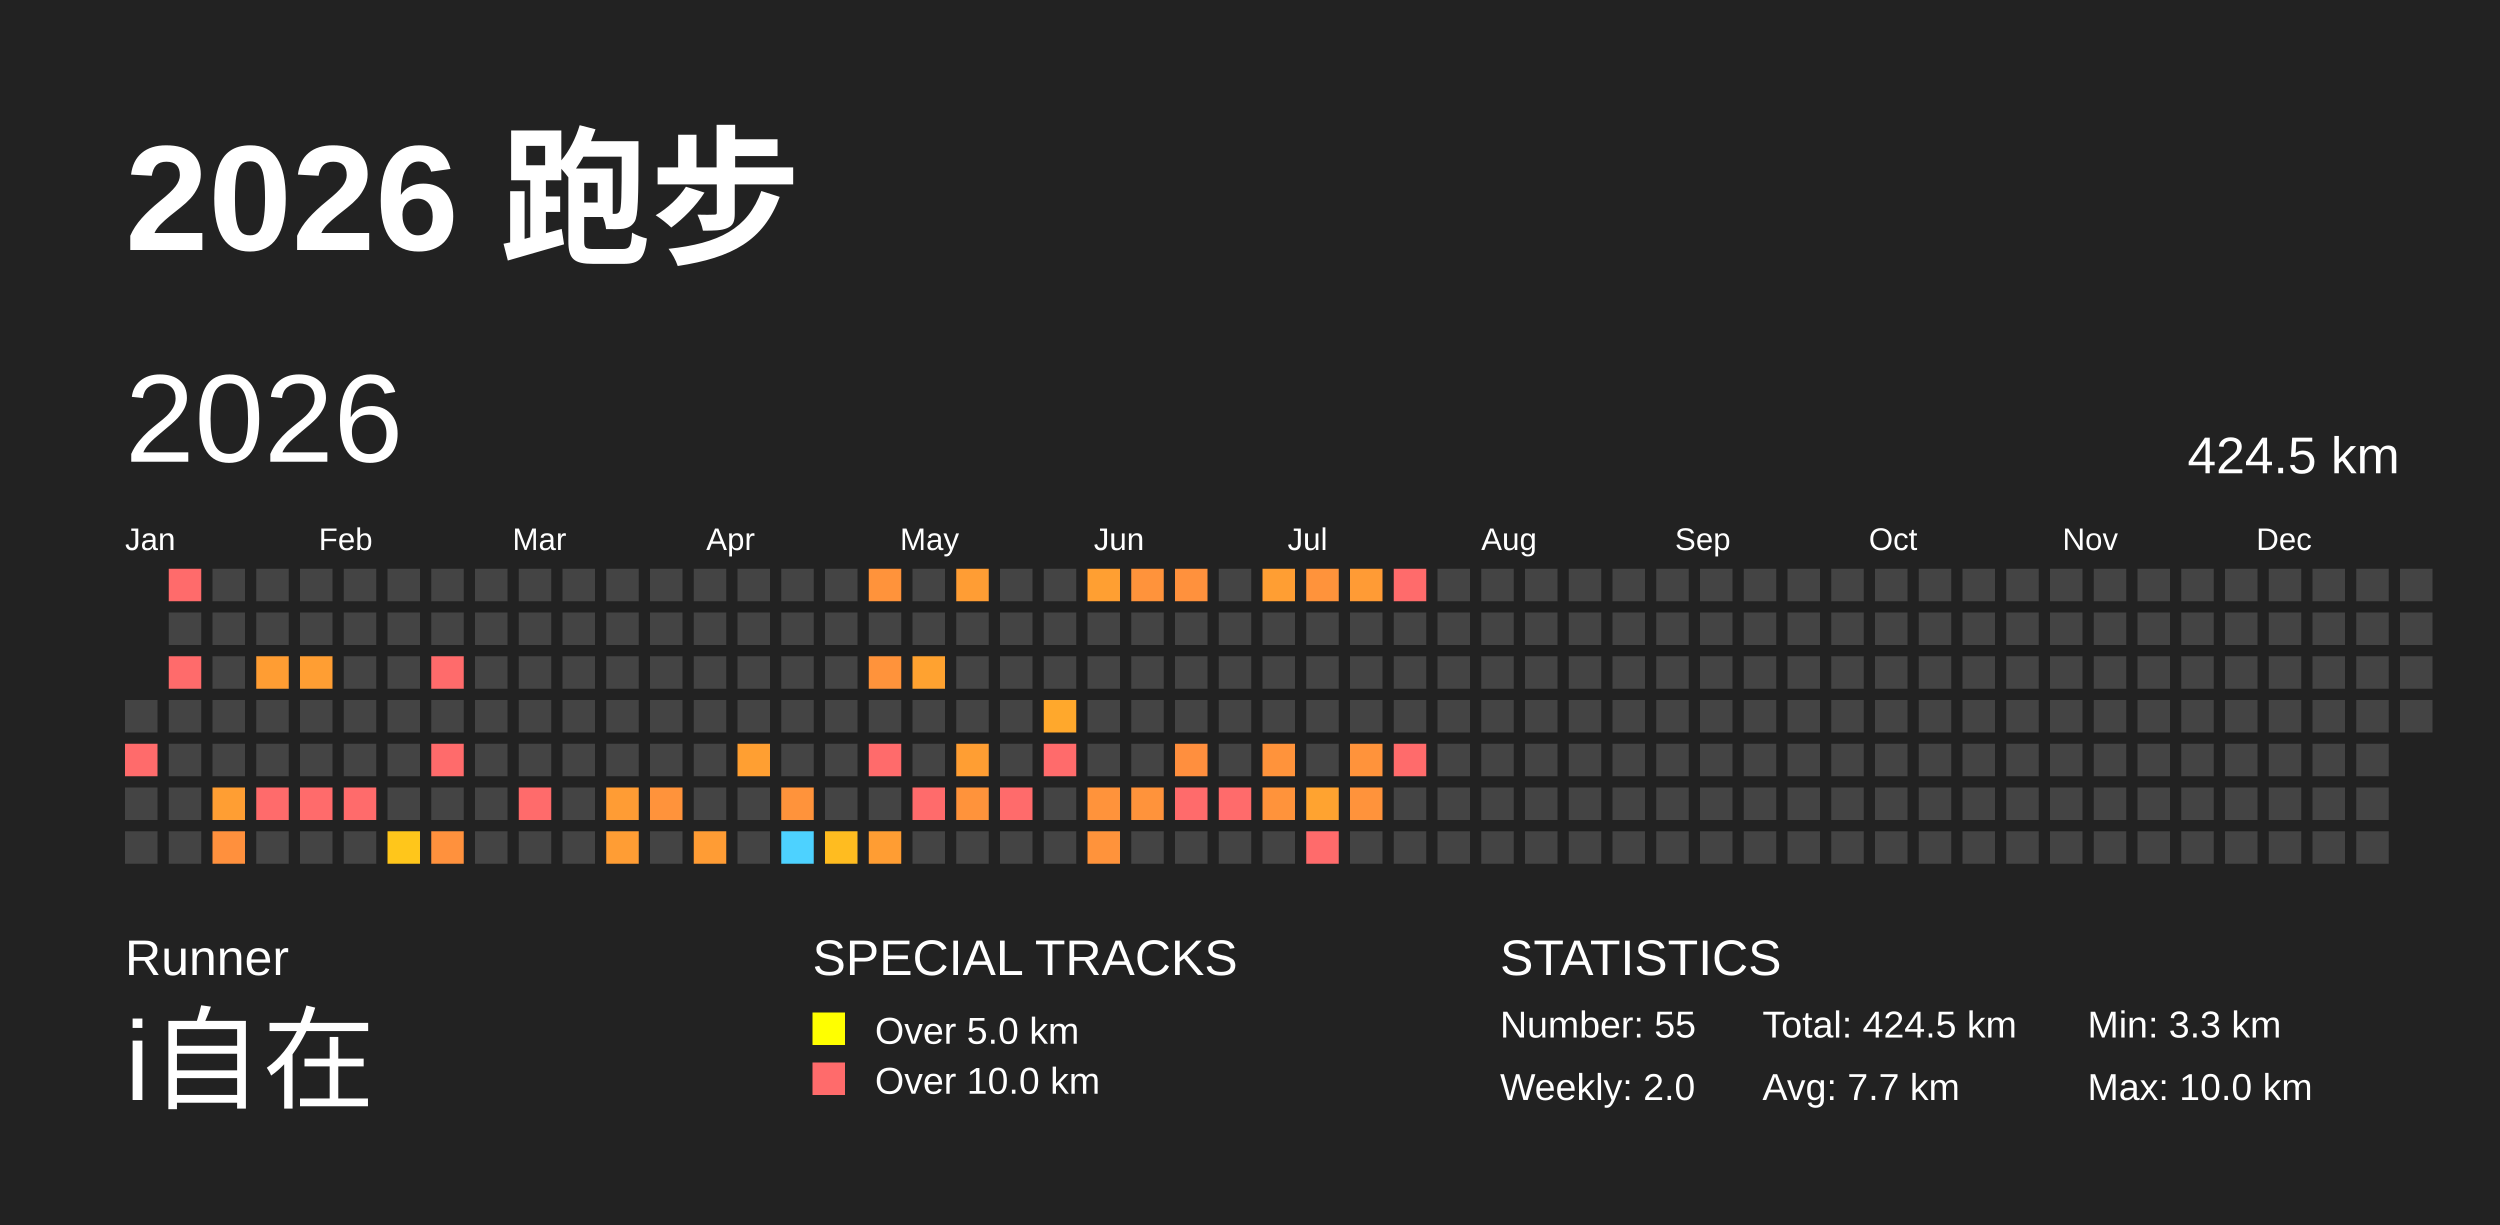
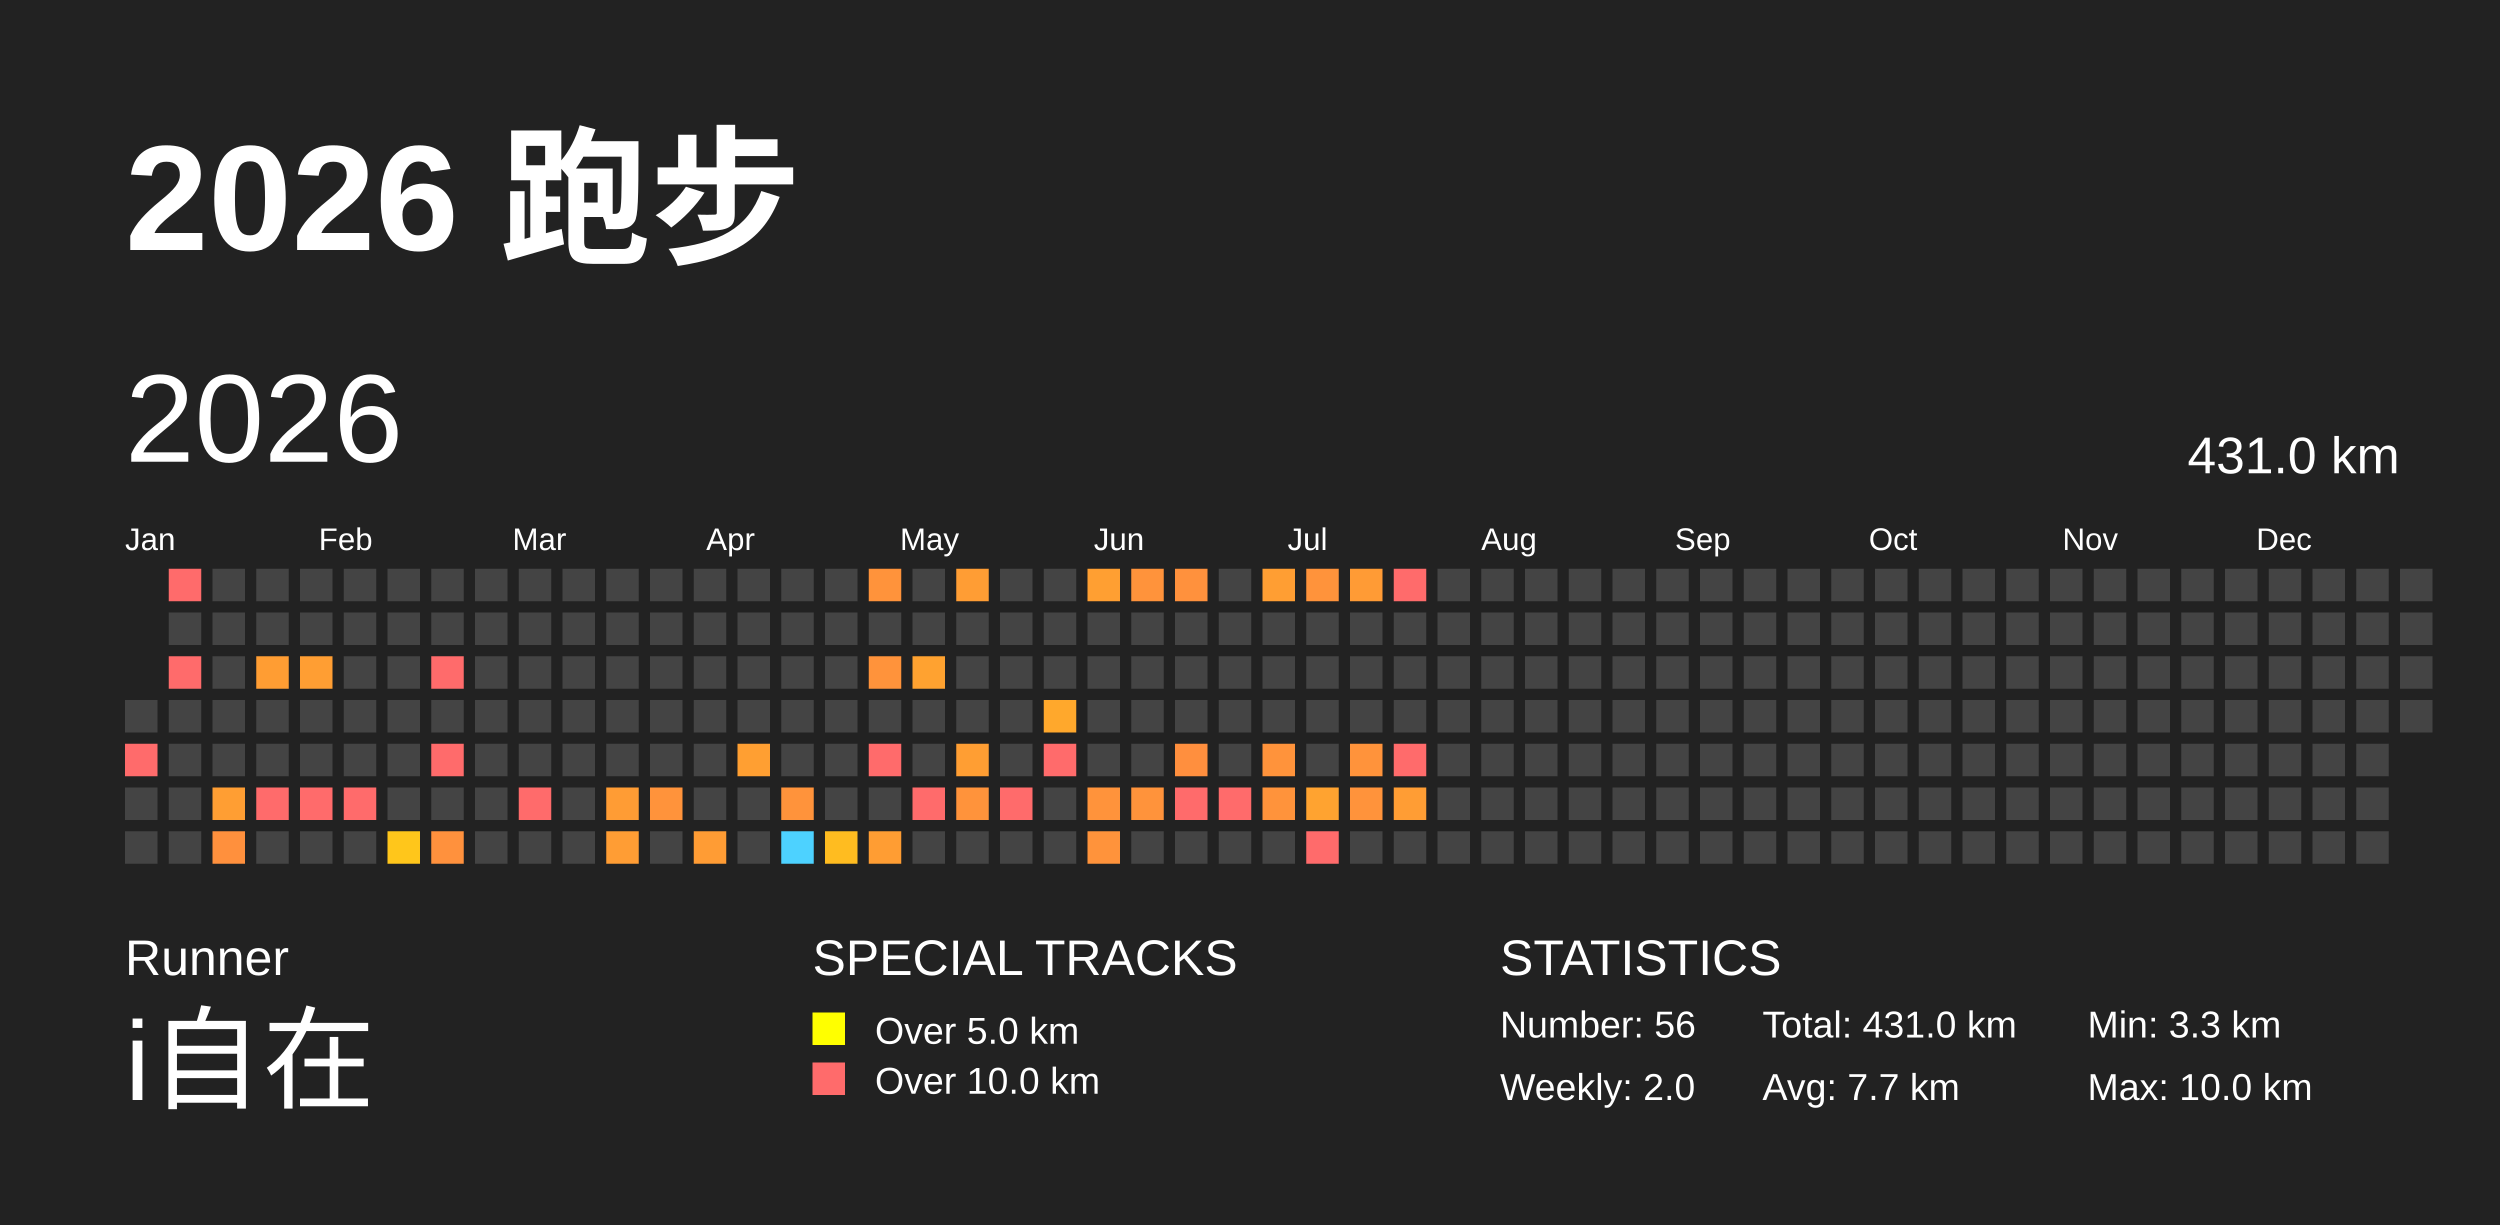
<svg xmlns="http://www.w3.org/2000/svg" baseProfile="full" height="98mm" version="1.1" viewBox="0,0,200,98" width="200mm">
  <defs />
  <rect fill="#222222" height="98" width="200" x="0" y="0" />
  <text fill="#FFFFFF" style="font-size:12px; font-family:Arial; font-weight:bold;" x="10" y="20">2026 跑步</text>
  <text fill="#FFFFFF" style="font-size:4px; font-family:Arial" x="10" y="78">Runner</text>
  <text fill="#FFFFFF" style="font-size:9px; font-family:Arial" x="10" y="88">i自在</text>
  <text fill="#FFFFFF" style="font-size:4px; font-family:Arial" x="65" y="78">SPECIAL TRACKS</text>
  <rect fill="#FFFF00" height="2.6" width="2.6" x="65" y="81" />
  <text fill="#FFFFFF" style="font-size:3px; font-family:Arial" x="70" y="83.5">Over 5.0 km</text>
  <rect fill="#FF6B6B" height="2.6" width="2.6" x="65" y="85" />
  <text fill="#FFFFFF" style="font-size:3px; font-family:Arial" x="70" y="87.5">Over 10.0 km</text>
  <text fill="#FFFFFF" style="font-size:4px; font-family:Arial" x="120" y="78">STATISTICS</text>
-   <text fill="#FFFFFF" style="font-size:3px; font-family:Arial" x="120" y="83">Number: 55</text>
+   <text fill="#FFFFFF" style="font-size:3px; font-family:Arial" x="120" y="83">Number: 56</text>
  <text fill="#FFFFFF" style="font-size:3px; font-family:Arial" x="120" y="88">Weekly: 2.0</text>
-   <text fill="#FFFFFF" style="font-size:3px; font-family:Arial" x="141" y="83">Total: 424.5 km</text>
+   <text fill="#FFFFFF" style="font-size:3px; font-family:Arial" x="141" y="83">Total: 431.0 km</text>
  <text fill="#FFFFFF" style="font-size:3px; font-family:Arial" x="141" y="88">Avg: 7.7 km</text>
  <text fill="#FFFFFF" style="font-size:3px; font-family:Arial" x="167" y="83">Min: 3.3 km</text>
  <text fill="#FFFFFF" style="font-size:3px; font-family:Arial" x="167" y="88">Max: 10.0 km</text>
  <text dominant-baseline="hanging" fill="#FFFFFF" style="font-size:10.0px; font-family:Arial;" x="10" y="30">2026</text>
-   <text dominant-baseline="hanging" fill="#FFFFFF" style="font-size:4.125px; font-family:Arial;" x="175" y="35">424.5 km</text>
+   <text dominant-baseline="hanging" fill="#FFFFFF" style="font-size:4.125px; font-family:Arial;" x="175" y="35">431.0 km</text>
  <text fill="#FFFFFF" style="font-size:2.5px; font-family:Arial" x="10.0" y="44">Jan</text>
  <text fill="#FFFFFF" style="font-size:2.5px; font-family:Arial" x="25.5" y="44">Feb</text>
  <text fill="#FFFFFF" style="font-size:2.5px; font-family:Arial" x="41.0" y="44">Mar</text>
  <text fill="#FFFFFF" style="font-size:2.5px; font-family:Arial" x="56.5" y="44">Apr</text>
  <text fill="#FFFFFF" style="font-size:2.5px; font-family:Arial" x="72.0" y="44">May</text>
  <text fill="#FFFFFF" style="font-size:2.5px; font-family:Arial" x="87.5" y="44">Jun</text>
  <text fill="#FFFFFF" style="font-size:2.5px; font-family:Arial" x="103.0" y="44">Jul</text>
  <text fill="#FFFFFF" style="font-size:2.5px; font-family:Arial" x="118.5" y="44">Aug</text>
  <text fill="#FFFFFF" style="font-size:2.5px; font-family:Arial" x="134.0" y="44">Sep</text>
  <text fill="#FFFFFF" style="font-size:2.5px; font-family:Arial" x="149.5" y="44">Oct</text>
  <text fill="#FFFFFF" style="font-size:2.5px; font-family:Arial" x="165.0" y="44">Nov</text>
  <text fill="#FFFFFF" style="font-size:2.5px; font-family:Arial" x="180.5" y="44">Dec</text>
  <rect fill="#444444" height="2.6" width="2.6" x="10.0" y="56.0" />
  <rect fill="#FF6B6B" height="2.6" width="2.6" x="10.0" y="59.5" />
  <rect fill="#444444" height="2.6" width="2.6" x="10.0" y="63.0" />
  <rect fill="#444444" height="2.6" width="2.6" x="10.0" y="66.5" />
  <rect fill="#FF6B6B" height="2.6" width="2.6" x="13.5" y="45.5" />
  <rect fill="#444444" height="2.6" width="2.6" x="13.5" y="49.0" />
  <rect fill="#FF6B6B" height="2.6" width="2.6" x="13.5" y="52.5" />
  <rect fill="#444444" height="2.6" width="2.6" x="13.5" y="56.0" />
  <rect fill="#444444" height="2.6" width="2.6" x="13.5" y="59.5" />
  <rect fill="#444444" height="2.6" width="2.6" x="13.5" y="63.0" />
  <rect fill="#444444" height="2.6" width="2.6" x="13.5" y="66.5" />
  <rect fill="#444444" height="2.6" width="2.6" x="17.0" y="45.5" />
  <rect fill="#444444" height="2.6" width="2.6" x="17.0" y="49.0" />
  <rect fill="#444444" height="2.6" width="2.6" x="17.0" y="52.5" />
  <rect fill="#444444" height="2.6" width="2.6" x="17.0" y="56.0" />
  <rect fill="#444444" height="2.6" width="2.6" x="17.0" y="59.5" />
  <rect fill="#ff9e33" height="2.6" width="2.6" x="17.0" y="63.0" />
  <rect fill="#ff903d" height="2.6" width="2.6" x="17.0" y="66.5" />
  <rect fill="#444444" height="2.6" width="2.6" x="20.5" y="45.5" />
  <rect fill="#444444" height="2.6" width="2.6" x="20.5" y="49.0" />
  <rect fill="#ff9d33" height="2.6" width="2.6" x="20.5" y="52.5" />
  <rect fill="#444444" height="2.6" width="2.6" x="20.5" y="56.0" />
  <rect fill="#444444" height="2.6" width="2.6" x="20.5" y="59.5" />
  <rect fill="#FF6B6B" height="2.6" width="2.6" x="20.5" y="63.0" />
  <rect fill="#444444" height="2.6" width="2.6" x="20.5" y="66.5" />
  <rect fill="#444444" height="2.6" width="2.6" x="24.0" y="45.5" />
  <rect fill="#444444" height="2.6" width="2.6" x="24.0" y="49.0" />
  <rect fill="#ff9e33" height="2.6" width="2.6" x="24.0" y="52.5" />
  <rect fill="#444444" height="2.6" width="2.6" x="24.0" y="56.0" />
  <rect fill="#444444" height="2.6" width="2.6" x="24.0" y="59.5" />
  <rect fill="#FF6B6B" height="2.6" width="2.6" x="24.0" y="63.0" />
  <rect fill="#444444" height="2.6" width="2.6" x="24.0" y="66.5" />
  <rect fill="#444444" height="2.6" width="2.6" x="27.5" y="45.5" />
  <rect fill="#444444" height="2.6" width="2.6" x="27.5" y="49.0" />
  <rect fill="#444444" height="2.6" width="2.6" x="27.5" y="52.5" />
  <rect fill="#444444" height="2.6" width="2.6" x="27.5" y="56.0" />
  <rect fill="#444444" height="2.6" width="2.6" x="27.5" y="59.5" />
  <rect fill="#FF6B6B" height="2.6" width="2.6" x="27.5" y="63.0" />
  <rect fill="#444444" height="2.6" width="2.6" x="27.5" y="66.5" />
  <rect fill="#444444" height="2.6" width="2.6" x="31.0" y="45.5" />
  <rect fill="#444444" height="2.6" width="2.6" x="31.0" y="49.0" />
  <rect fill="#444444" height="2.6" width="2.6" x="31.0" y="52.5" />
  <rect fill="#444444" height="2.6" width="2.6" x="31.0" y="56.0" />
  <rect fill="#444444" height="2.6" width="2.6" x="31.0" y="59.5" />
  <rect fill="#444444" height="2.6" width="2.6" x="31.0" y="63.0" />
  <rect fill="#ffc61b" height="2.6" width="2.6" x="31.0" y="66.5" />
  <rect fill="#444444" height="2.6" width="2.6" x="34.5" y="45.5" />
  <rect fill="#444444" height="2.6" width="2.6" x="34.5" y="49.0" />
  <rect fill="#FF6B6B" height="2.6" width="2.6" x="34.5" y="52.5" />
  <rect fill="#444444" height="2.6" width="2.6" x="34.5" y="56.0" />
  <rect fill="#FF6B6B" height="2.6" width="2.6" x="34.5" y="59.5" />
  <rect fill="#444444" height="2.6" width="2.6" x="34.5" y="63.0" />
  <rect fill="#ff913d" height="2.6" width="2.6" x="34.5" y="66.5" />
  <rect fill="#444444" height="2.6" width="2.6" x="38.0" y="45.5" />
  <rect fill="#444444" height="2.6" width="2.6" x="38.0" y="49.0" />
  <rect fill="#444444" height="2.6" width="2.6" x="38.0" y="52.5" />
  <rect fill="#444444" height="2.6" width="2.6" x="38.0" y="56.0" />
  <rect fill="#444444" height="2.6" width="2.6" x="38.0" y="59.5" />
  <rect fill="#444444" height="2.6" width="2.6" x="38.0" y="63.0" />
  <rect fill="#444444" height="2.6" width="2.6" x="38.0" y="66.5" />
  <rect fill="#444444" height="2.6" width="2.6" x="41.5" y="45.5" />
  <rect fill="#444444" height="2.6" width="2.6" x="41.5" y="49.0" />
  <rect fill="#444444" height="2.6" width="2.6" x="41.5" y="52.5" />
  <rect fill="#444444" height="2.6" width="2.6" x="41.5" y="56.0" />
  <rect fill="#444444" height="2.6" width="2.6" x="41.5" y="59.5" />
  <rect fill="#FF6B6B" height="2.6" width="2.6" x="41.5" y="63.0" />
  <rect fill="#444444" height="2.6" width="2.6" x="41.5" y="66.5" />
  <rect fill="#444444" height="2.6" width="2.6" x="45.0" y="45.5" />
  <rect fill="#444444" height="2.6" width="2.6" x="45.0" y="49.0" />
  <rect fill="#444444" height="2.6" width="2.6" x="45.0" y="52.5" />
  <rect fill="#444444" height="2.6" width="2.6" x="45.0" y="56.0" />
  <rect fill="#444444" height="2.6" width="2.6" x="45.0" y="59.5" />
  <rect fill="#444444" height="2.6" width="2.6" x="45.0" y="63.0" />
  <rect fill="#444444" height="2.6" width="2.6" x="45.0" y="66.5" />
  <rect fill="#444444" height="2.6" width="2.6" x="48.5" y="45.5" />
  <rect fill="#444444" height="2.6" width="2.6" x="48.5" y="49.0" />
  <rect fill="#444444" height="2.6" width="2.6" x="48.5" y="52.5" />
  <rect fill="#444444" height="2.6" width="2.6" x="48.5" y="56.0" />
  <rect fill="#444444" height="2.6" width="2.6" x="48.5" y="59.5" />
  <rect fill="#ff9c34" height="2.6" width="2.6" x="48.5" y="63.0" />
  <rect fill="#ff9d34" height="2.6" width="2.6" x="48.5" y="66.5" />
  <rect fill="#444444" height="2.6" width="2.6" x="52.0" y="45.5" />
  <rect fill="#444444" height="2.6" width="2.6" x="52.0" y="49.0" />
  <rect fill="#444444" height="2.6" width="2.6" x="52.0" y="52.5" />
  <rect fill="#444444" height="2.6" width="2.6" x="52.0" y="56.0" />
  <rect fill="#444444" height="2.6" width="2.6" x="52.0" y="59.5" />
  <rect fill="#ff933b" height="2.6" width="2.6" x="52.0" y="63.0" />
  <rect fill="#444444" height="2.6" width="2.6" x="52.0" y="66.5" />
  <rect fill="#444444" height="2.6" width="2.6" x="55.5" y="45.5" />
  <rect fill="#444444" height="2.6" width="2.6" x="55.5" y="49.0" />
  <rect fill="#444444" height="2.6" width="2.6" x="55.5" y="52.5" />
  <rect fill="#444444" height="2.6" width="2.6" x="55.5" y="56.0" />
  <rect fill="#444444" height="2.6" width="2.6" x="55.5" y="59.5" />
  <rect fill="#444444" height="2.6" width="2.6" x="55.5" y="63.0" />
  <rect fill="#ff9c34" height="2.6" width="2.6" x="55.5" y="66.5" />
  <rect fill="#444444" height="2.6" width="2.6" x="59.0" y="45.5" />
  <rect fill="#444444" height="2.6" width="2.6" x="59.0" y="49.0" />
  <rect fill="#444444" height="2.6" width="2.6" x="59.0" y="52.5" />
  <rect fill="#444444" height="2.6" width="2.6" x="59.0" y="56.0" />
  <rect fill="#ff9f32" height="2.6" width="2.6" x="59.0" y="59.5" />
  <rect fill="#444444" height="2.6" width="2.6" x="59.0" y="63.0" />
  <rect fill="#444444" height="2.6" width="2.6" x="59.0" y="66.5" />
  <rect fill="#444444" height="2.6" width="2.6" x="62.5" y="45.5" />
  <rect fill="#444444" height="2.6" width="2.6" x="62.5" y="49.0" />
  <rect fill="#444444" height="2.6" width="2.6" x="62.5" y="52.5" />
  <rect fill="#444444" height="2.6" width="2.6" x="62.5" y="56.0" />
  <rect fill="#444444" height="2.6" width="2.6" x="62.5" y="59.5" />
  <rect fill="#ff933b" height="2.6" width="2.6" x="62.5" y="63.0" />
  <rect fill="#4dd2ff" height="2.6" width="2.6" x="62.5" y="66.5" />
  <rect fill="#444444" height="2.6" width="2.6" x="66.0" y="45.5" />
  <rect fill="#444444" height="2.6" width="2.6" x="66.0" y="49.0" />
  <rect fill="#444444" height="2.6" width="2.6" x="66.0" y="52.5" />
  <rect fill="#444444" height="2.6" width="2.6" x="66.0" y="56.0" />
  <rect fill="#444444" height="2.6" width="2.6" x="66.0" y="59.5" />
  <rect fill="#444444" height="2.6" width="2.6" x="66.0" y="63.0" />
  <rect fill="#ffbc20" height="2.6" width="2.6" x="66.0" y="66.5" />
  <rect fill="#ff933b" height="2.6" width="2.6" x="69.5" y="45.5" />
  <rect fill="#444444" height="2.6" width="2.6" x="69.5" y="49.0" />
  <rect fill="#ff933b" height="2.6" width="2.6" x="69.5" y="52.5" />
  <rect fill="#444444" height="2.6" width="2.6" x="69.5" y="56.0" />
  <rect fill="#FF6B6B" height="2.6" width="2.6" x="69.5" y="59.5" />
  <rect fill="#444444" height="2.6" width="2.6" x="69.5" y="63.0" />
  <rect fill="#ff9d33" height="2.6" width="2.6" x="69.5" y="66.5" />
  <rect fill="#444444" height="2.6" width="2.6" x="73.0" y="45.5" />
  <rect fill="#444444" height="2.6" width="2.6" x="73.0" y="49.0" />
  <rect fill="#ffa230" height="2.6" width="2.6" x="73.0" y="52.5" />
  <rect fill="#444444" height="2.6" width="2.6" x="73.0" y="56.0" />
  <rect fill="#444444" height="2.6" width="2.6" x="73.0" y="59.5" />
  <rect fill="#FF6B6B" height="2.6" width="2.6" x="73.0" y="63.0" />
  <rect fill="#444444" height="2.6" width="2.6" x="73.0" y="66.5" />
  <rect fill="#ff9d34" height="2.6" width="2.6" x="76.5" y="45.5" />
  <rect fill="#444444" height="2.6" width="2.6" x="76.5" y="49.0" />
  <rect fill="#444444" height="2.6" width="2.6" x="76.5" y="52.5" />
  <rect fill="#444444" height="2.6" width="2.6" x="76.5" y="56.0" />
  <rect fill="#ff9e33" height="2.6" width="2.6" x="76.5" y="59.5" />
  <rect fill="#ff933b" height="2.6" width="2.6" x="76.5" y="63.0" />
  <rect fill="#444444" height="2.6" width="2.6" x="76.5" y="66.5" />
  <rect fill="#444444" height="2.6" width="2.6" x="80.0" y="45.5" />
  <rect fill="#444444" height="2.6" width="2.6" x="80.0" y="49.0" />
  <rect fill="#444444" height="2.6" width="2.6" x="80.0" y="52.5" />
  <rect fill="#444444" height="2.6" width="2.6" x="80.0" y="56.0" />
  <rect fill="#444444" height="2.6" width="2.6" x="80.0" y="59.5" />
  <rect fill="#FF6B6B" height="2.6" width="2.6" x="80.0" y="63.0" />
  <rect fill="#444444" height="2.6" width="2.6" x="80.0" y="66.5" />
  <rect fill="#444444" height="2.6" width="2.6" x="83.5" y="45.5" />
  <rect fill="#444444" height="2.6" width="2.6" x="83.5" y="49.0" />
  <rect fill="#444444" height="2.6" width="2.6" x="83.5" y="52.5" />
  <rect fill="#ffa82c" height="2.6" width="2.6" x="83.5" y="56.0" />
  <rect fill="#FF6B6B" height="2.6" width="2.6" x="83.5" y="59.5" />
  <rect fill="#444444" height="2.6" width="2.6" x="83.5" y="63.0" />
  <rect fill="#444444" height="2.6" width="2.6" x="83.5" y="66.5" />
  <rect fill="#ff9f32" height="2.6" width="2.6" x="87.0" y="45.5" />
  <rect fill="#444444" height="2.6" width="2.6" x="87.0" y="49.0" />
  <rect fill="#444444" height="2.6" width="2.6" x="87.0" y="52.5" />
  <rect fill="#444444" height="2.6" width="2.6" x="87.0" y="56.0" />
  <rect fill="#444444" height="2.6" width="2.6" x="87.0" y="59.5" />
  <rect fill="#ff933b" height="2.6" width="2.6" x="87.0" y="63.0" />
  <rect fill="#ff933b" height="2.6" width="2.6" x="87.0" y="66.5" />
  <rect fill="#ff933b" height="2.6" width="2.6" x="90.5" y="45.5" />
  <rect fill="#444444" height="2.6" width="2.6" x="90.5" y="49.0" />
  <rect fill="#444444" height="2.6" width="2.6" x="90.5" y="52.5" />
  <rect fill="#444444" height="2.6" width="2.6" x="90.5" y="56.0" />
  <rect fill="#444444" height="2.6" width="2.6" x="90.5" y="59.5" />
  <rect fill="#ff933b" height="2.6" width="2.6" x="90.5" y="63.0" />
  <rect fill="#444444" height="2.6" width="2.6" x="90.5" y="66.5" />
  <rect fill="#ff913d" height="2.6" width="2.6" x="94.0" y="45.5" />
  <rect fill="#444444" height="2.6" width="2.6" x="94.0" y="49.0" />
  <rect fill="#444444" height="2.6" width="2.6" x="94.0" y="52.5" />
  <rect fill="#444444" height="2.6" width="2.6" x="94.0" y="56.0" />
  <rect fill="#ff8f3e" height="2.6" width="2.6" x="94.0" y="59.5" />
  <rect fill="#FF6B6B" height="2.6" width="2.6" x="94.0" y="63.0" />
  <rect fill="#444444" height="2.6" width="2.6" x="94.0" y="66.5" />
  <rect fill="#444444" height="2.6" width="2.6" x="97.5" y="45.5" />
  <rect fill="#444444" height="2.6" width="2.6" x="97.5" y="49.0" />
  <rect fill="#444444" height="2.6" width="2.6" x="97.5" y="52.5" />
  <rect fill="#444444" height="2.6" width="2.6" x="97.5" y="56.0" />
  <rect fill="#444444" height="2.6" width="2.6" x="97.5" y="59.5" />
  <rect fill="#FF6B6B" height="2.6" width="2.6" x="97.5" y="63.0" />
  <rect fill="#444444" height="2.6" width="2.6" x="97.5" y="66.5" />
  <rect fill="#ff9e33" height="2.6" width="2.6" x="101.0" y="45.5" />
  <rect fill="#444444" height="2.6" width="2.6" x="101.0" y="49.0" />
  <rect fill="#444444" height="2.6" width="2.6" x="101.0" y="52.5" />
  <rect fill="#444444" height="2.6" width="2.6" x="101.0" y="56.0" />
  <rect fill="#ff933b" height="2.6" width="2.6" x="101.0" y="59.5" />
  <rect fill="#ff933b" height="2.6" width="2.6" x="101.0" y="63.0" />
  <rect fill="#444444" height="2.6" width="2.6" x="101.0" y="66.5" />
  <rect fill="#ff933b" height="2.6" width="2.6" x="104.5" y="45.5" />
  <rect fill="#444444" height="2.6" width="2.6" x="104.5" y="49.0" />
  <rect fill="#444444" height="2.6" width="2.6" x="104.5" y="52.5" />
  <rect fill="#444444" height="2.6" width="2.6" x="104.5" y="56.0" />
  <rect fill="#444444" height="2.6" width="2.6" x="104.5" y="59.5" />
  <rect fill="#ffa330" height="2.6" width="2.6" x="104.5" y="63.0" />
  <rect fill="#FF6B6B" height="2.6" width="2.6" x="104.5" y="66.5" />
  <rect fill="#ff9b35" height="2.6" width="2.6" x="108.0" y="45.5" />
  <rect fill="#444444" height="2.6" width="2.6" x="108.0" y="49.0" />
  <rect fill="#444444" height="2.6" width="2.6" x="108.0" y="52.5" />
  <rect fill="#444444" height="2.6" width="2.6" x="108.0" y="56.0" />
  <rect fill="#ff933b" height="2.6" width="2.6" x="108.0" y="59.5" />
  <rect fill="#ff933b" height="2.6" width="2.6" x="108.0" y="63.0" />
  <rect fill="#444444" height="2.6" width="2.6" x="108.0" y="66.5" />
  <rect fill="#FF6B6B" height="2.6" width="2.6" x="111.5" y="45.5" />
  <rect fill="#444444" height="2.6" width="2.6" x="111.5" y="49.0" />
  <rect fill="#444444" height="2.6" width="2.6" x="111.5" y="52.5" />
  <rect fill="#444444" height="2.6" width="2.6" x="111.5" y="56.0" />
  <rect fill="#FF6B6B" height="2.6" width="2.6" x="111.5" y="59.5" />
-   <rect fill="#444444" height="2.6" width="2.6" x="111.5" y="63.0" />
+   <rect fill="#ff9d34" height="2.6" width="2.6" x="111.5" y="63.0" />
  <rect fill="#444444" height="2.6" width="2.6" x="111.5" y="66.5" />
  <rect fill="#444444" height="2.6" width="2.6" x="115.0" y="45.5" />
  <rect fill="#444444" height="2.6" width="2.6" x="115.0" y="49.0" />
  <rect fill="#444444" height="2.6" width="2.6" x="115.0" y="52.5" />
  <rect fill="#444444" height="2.6" width="2.6" x="115.0" y="56.0" />
  <rect fill="#444444" height="2.6" width="2.6" x="115.0" y="59.5" />
  <rect fill="#444444" height="2.6" width="2.6" x="115.0" y="63.0" />
  <rect fill="#444444" height="2.6" width="2.6" x="115.0" y="66.5" />
  <rect fill="#444444" height="2.6" width="2.6" x="118.5" y="45.5" />
  <rect fill="#444444" height="2.6" width="2.6" x="118.5" y="49.0" />
  <rect fill="#444444" height="2.6" width="2.6" x="118.5" y="52.5" />
  <rect fill="#444444" height="2.6" width="2.6" x="118.5" y="56.0" />
  <rect fill="#444444" height="2.6" width="2.6" x="118.5" y="59.5" />
  <rect fill="#444444" height="2.6" width="2.6" x="118.5" y="63.0" />
  <rect fill="#444444" height="2.6" width="2.6" x="118.5" y="66.5" />
  <rect fill="#444444" height="2.6" width="2.6" x="122.0" y="45.5" />
  <rect fill="#444444" height="2.6" width="2.6" x="122.0" y="49.0" />
  <rect fill="#444444" height="2.6" width="2.6" x="122.0" y="52.5" />
  <rect fill="#444444" height="2.6" width="2.6" x="122.0" y="56.0" />
  <rect fill="#444444" height="2.6" width="2.6" x="122.0" y="59.5" />
  <rect fill="#444444" height="2.6" width="2.6" x="122.0" y="63.0" />
  <rect fill="#444444" height="2.6" width="2.6" x="122.0" y="66.5" />
  <rect fill="#444444" height="2.6" width="2.6" x="125.5" y="45.5" />
  <rect fill="#444444" height="2.6" width="2.6" x="125.5" y="49.0" />
  <rect fill="#444444" height="2.6" width="2.6" x="125.5" y="52.5" />
  <rect fill="#444444" height="2.6" width="2.6" x="125.5" y="56.0" />
  <rect fill="#444444" height="2.6" width="2.6" x="125.5" y="59.5" />
  <rect fill="#444444" height="2.6" width="2.6" x="125.5" y="63.0" />
  <rect fill="#444444" height="2.6" width="2.6" x="125.5" y="66.5" />
  <rect fill="#444444" height="2.6" width="2.6" x="129.0" y="45.5" />
  <rect fill="#444444" height="2.6" width="2.6" x="129.0" y="49.0" />
  <rect fill="#444444" height="2.6" width="2.6" x="129.0" y="52.5" />
  <rect fill="#444444" height="2.6" width="2.6" x="129.0" y="56.0" />
  <rect fill="#444444" height="2.6" width="2.6" x="129.0" y="59.5" />
  <rect fill="#444444" height="2.6" width="2.6" x="129.0" y="63.0" />
  <rect fill="#444444" height="2.6" width="2.6" x="129.0" y="66.5" />
  <rect fill="#444444" height="2.6" width="2.6" x="132.5" y="45.5" />
  <rect fill="#444444" height="2.6" width="2.6" x="132.5" y="49.0" />
  <rect fill="#444444" height="2.6" width="2.6" x="132.5" y="52.5" />
  <rect fill="#444444" height="2.6" width="2.6" x="132.5" y="56.0" />
  <rect fill="#444444" height="2.6" width="2.6" x="132.5" y="59.5" />
  <rect fill="#444444" height="2.6" width="2.6" x="132.5" y="63.0" />
  <rect fill="#444444" height="2.6" width="2.6" x="132.5" y="66.5" />
  <rect fill="#444444" height="2.6" width="2.6" x="136.0" y="45.5" />
  <rect fill="#444444" height="2.6" width="2.6" x="136.0" y="49.0" />
  <rect fill="#444444" height="2.6" width="2.6" x="136.0" y="52.5" />
  <rect fill="#444444" height="2.6" width="2.6" x="136.0" y="56.0" />
  <rect fill="#444444" height="2.6" width="2.6" x="136.0" y="59.5" />
  <rect fill="#444444" height="2.6" width="2.6" x="136.0" y="63.0" />
  <rect fill="#444444" height="2.6" width="2.6" x="136.0" y="66.5" />
  <rect fill="#444444" height="2.6" width="2.6" x="139.5" y="45.5" />
  <rect fill="#444444" height="2.6" width="2.6" x="139.5" y="49.0" />
  <rect fill="#444444" height="2.6" width="2.6" x="139.5" y="52.5" />
  <rect fill="#444444" height="2.6" width="2.6" x="139.5" y="56.0" />
  <rect fill="#444444" height="2.6" width="2.6" x="139.5" y="59.5" />
  <rect fill="#444444" height="2.6" width="2.6" x="139.5" y="63.0" />
  <rect fill="#444444" height="2.6" width="2.6" x="139.5" y="66.5" />
  <rect fill="#444444" height="2.6" width="2.6" x="143.0" y="45.5" />
  <rect fill="#444444" height="2.6" width="2.6" x="143.0" y="49.0" />
  <rect fill="#444444" height="2.6" width="2.6" x="143.0" y="52.5" />
  <rect fill="#444444" height="2.6" width="2.6" x="143.0" y="56.0" />
  <rect fill="#444444" height="2.6" width="2.6" x="143.0" y="59.5" />
  <rect fill="#444444" height="2.6" width="2.6" x="143.0" y="63.0" />
  <rect fill="#444444" height="2.6" width="2.6" x="143.0" y="66.5" />
  <rect fill="#444444" height="2.6" width="2.6" x="146.5" y="45.5" />
  <rect fill="#444444" height="2.6" width="2.6" x="146.5" y="49.0" />
  <rect fill="#444444" height="2.6" width="2.6" x="146.5" y="52.5" />
  <rect fill="#444444" height="2.6" width="2.6" x="146.5" y="56.0" />
  <rect fill="#444444" height="2.6" width="2.6" x="146.5" y="59.5" />
  <rect fill="#444444" height="2.6" width="2.6" x="146.5" y="63.0" />
  <rect fill="#444444" height="2.6" width="2.6" x="146.5" y="66.5" />
  <rect fill="#444444" height="2.6" width="2.6" x="150.0" y="45.5" />
  <rect fill="#444444" height="2.6" width="2.6" x="150.0" y="49.0" />
  <rect fill="#444444" height="2.6" width="2.6" x="150.0" y="52.5" />
  <rect fill="#444444" height="2.6" width="2.6" x="150.0" y="56.0" />
  <rect fill="#444444" height="2.6" width="2.6" x="150.0" y="59.5" />
  <rect fill="#444444" height="2.6" width="2.6" x="150.0" y="63.0" />
  <rect fill="#444444" height="2.6" width="2.6" x="150.0" y="66.5" />
  <rect fill="#444444" height="2.6" width="2.6" x="153.5" y="45.5" />
  <rect fill="#444444" height="2.6" width="2.6" x="153.5" y="49.0" />
  <rect fill="#444444" height="2.6" width="2.6" x="153.5" y="52.5" />
  <rect fill="#444444" height="2.6" width="2.6" x="153.5" y="56.0" />
  <rect fill="#444444" height="2.6" width="2.6" x="153.5" y="59.5" />
  <rect fill="#444444" height="2.6" width="2.6" x="153.5" y="63.0" />
  <rect fill="#444444" height="2.6" width="2.6" x="153.5" y="66.5" />
  <rect fill="#444444" height="2.6" width="2.6" x="157.0" y="45.5" />
  <rect fill="#444444" height="2.6" width="2.6" x="157.0" y="49.0" />
  <rect fill="#444444" height="2.6" width="2.6" x="157.0" y="52.5" />
  <rect fill="#444444" height="2.6" width="2.6" x="157.0" y="56.0" />
  <rect fill="#444444" height="2.6" width="2.6" x="157.0" y="59.5" />
  <rect fill="#444444" height="2.6" width="2.6" x="157.0" y="63.0" />
  <rect fill="#444444" height="2.6" width="2.6" x="157.0" y="66.5" />
  <rect fill="#444444" height="2.6" width="2.6" x="160.5" y="45.5" />
  <rect fill="#444444" height="2.6" width="2.6" x="160.5" y="49.0" />
  <rect fill="#444444" height="2.6" width="2.6" x="160.5" y="52.5" />
  <rect fill="#444444" height="2.6" width="2.6" x="160.5" y="56.0" />
  <rect fill="#444444" height="2.6" width="2.6" x="160.5" y="59.5" />
  <rect fill="#444444" height="2.6" width="2.6" x="160.5" y="63.0" />
  <rect fill="#444444" height="2.6" width="2.6" x="160.5" y="66.5" />
  <rect fill="#444444" height="2.6" width="2.6" x="164.0" y="45.5" />
  <rect fill="#444444" height="2.6" width="2.6" x="164.0" y="49.0" />
  <rect fill="#444444" height="2.6" width="2.6" x="164.0" y="52.5" />
  <rect fill="#444444" height="2.6" width="2.6" x="164.0" y="56.0" />
  <rect fill="#444444" height="2.6" width="2.6" x="164.0" y="59.5" />
  <rect fill="#444444" height="2.6" width="2.6" x="164.0" y="63.0" />
  <rect fill="#444444" height="2.6" width="2.6" x="164.0" y="66.5" />
  <rect fill="#444444" height="2.6" width="2.6" x="167.5" y="45.5" />
  <rect fill="#444444" height="2.6" width="2.6" x="167.5" y="49.0" />
  <rect fill="#444444" height="2.6" width="2.6" x="167.5" y="52.5" />
  <rect fill="#444444" height="2.6" width="2.6" x="167.5" y="56.0" />
  <rect fill="#444444" height="2.6" width="2.6" x="167.5" y="59.5" />
  <rect fill="#444444" height="2.6" width="2.6" x="167.5" y="63.0" />
  <rect fill="#444444" height="2.6" width="2.6" x="167.5" y="66.5" />
  <rect fill="#444444" height="2.6" width="2.6" x="171.0" y="45.5" />
  <rect fill="#444444" height="2.6" width="2.6" x="171.0" y="49.0" />
  <rect fill="#444444" height="2.6" width="2.6" x="171.0" y="52.5" />
  <rect fill="#444444" height="2.6" width="2.6" x="171.0" y="56.0" />
  <rect fill="#444444" height="2.6" width="2.6" x="171.0" y="59.5" />
  <rect fill="#444444" height="2.6" width="2.6" x="171.0" y="63.0" />
  <rect fill="#444444" height="2.6" width="2.6" x="171.0" y="66.5" />
  <rect fill="#444444" height="2.6" width="2.6" x="174.5" y="45.5" />
  <rect fill="#444444" height="2.6" width="2.6" x="174.5" y="49.0" />
  <rect fill="#444444" height="2.6" width="2.6" x="174.5" y="52.5" />
  <rect fill="#444444" height="2.6" width="2.6" x="174.5" y="56.0" />
  <rect fill="#444444" height="2.6" width="2.6" x="174.5" y="59.5" />
  <rect fill="#444444" height="2.6" width="2.6" x="174.5" y="63.0" />
  <rect fill="#444444" height="2.6" width="2.6" x="174.5" y="66.5" />
  <rect fill="#444444" height="2.6" width="2.6" x="178.0" y="45.5" />
  <rect fill="#444444" height="2.6" width="2.6" x="178.0" y="49.0" />
  <rect fill="#444444" height="2.6" width="2.6" x="178.0" y="52.5" />
  <rect fill="#444444" height="2.6" width="2.6" x="178.0" y="56.0" />
  <rect fill="#444444" height="2.6" width="2.6" x="178.0" y="59.5" />
  <rect fill="#444444" height="2.6" width="2.6" x="178.0" y="63.0" />
  <rect fill="#444444" height="2.6" width="2.6" x="178.0" y="66.5" />
  <rect fill="#444444" height="2.6" width="2.6" x="181.5" y="45.5" />
  <rect fill="#444444" height="2.6" width="2.6" x="181.5" y="49.0" />
  <rect fill="#444444" height="2.6" width="2.6" x="181.5" y="52.5" />
  <rect fill="#444444" height="2.6" width="2.6" x="181.5" y="56.0" />
  <rect fill="#444444" height="2.6" width="2.6" x="181.5" y="59.5" />
  <rect fill="#444444" height="2.6" width="2.6" x="181.5" y="63.0" />
  <rect fill="#444444" height="2.6" width="2.6" x="181.5" y="66.5" />
  <rect fill="#444444" height="2.6" width="2.6" x="185.0" y="45.5" />
  <rect fill="#444444" height="2.6" width="2.6" x="185.0" y="49.0" />
  <rect fill="#444444" height="2.6" width="2.6" x="185.0" y="52.5" />
  <rect fill="#444444" height="2.6" width="2.6" x="185.0" y="56.0" />
  <rect fill="#444444" height="2.6" width="2.6" x="185.0" y="59.5" />
  <rect fill="#444444" height="2.6" width="2.6" x="185.0" y="63.0" />
  <rect fill="#444444" height="2.6" width="2.6" x="185.0" y="66.5" />
  <rect fill="#444444" height="2.6" width="2.6" x="188.5" y="45.5" />
  <rect fill="#444444" height="2.6" width="2.6" x="188.5" y="49.0" />
  <rect fill="#444444" height="2.6" width="2.6" x="188.5" y="52.5" />
  <rect fill="#444444" height="2.6" width="2.6" x="188.5" y="56.0" />
  <rect fill="#444444" height="2.6" width="2.6" x="188.5" y="59.5" />
  <rect fill="#444444" height="2.6" width="2.6" x="188.5" y="63.0" />
  <rect fill="#444444" height="2.6" width="2.6" x="188.5" y="66.5" />
  <rect fill="#444444" height="2.6" width="2.6" x="192.0" y="45.5" />
  <rect fill="#444444" height="2.6" width="2.6" x="192.0" y="49.0" />
  <rect fill="#444444" height="2.6" width="2.6" x="192.0" y="52.5" />
  <rect fill="#444444" height="2.6" width="2.6" x="192.0" y="56.0" />
</svg>
